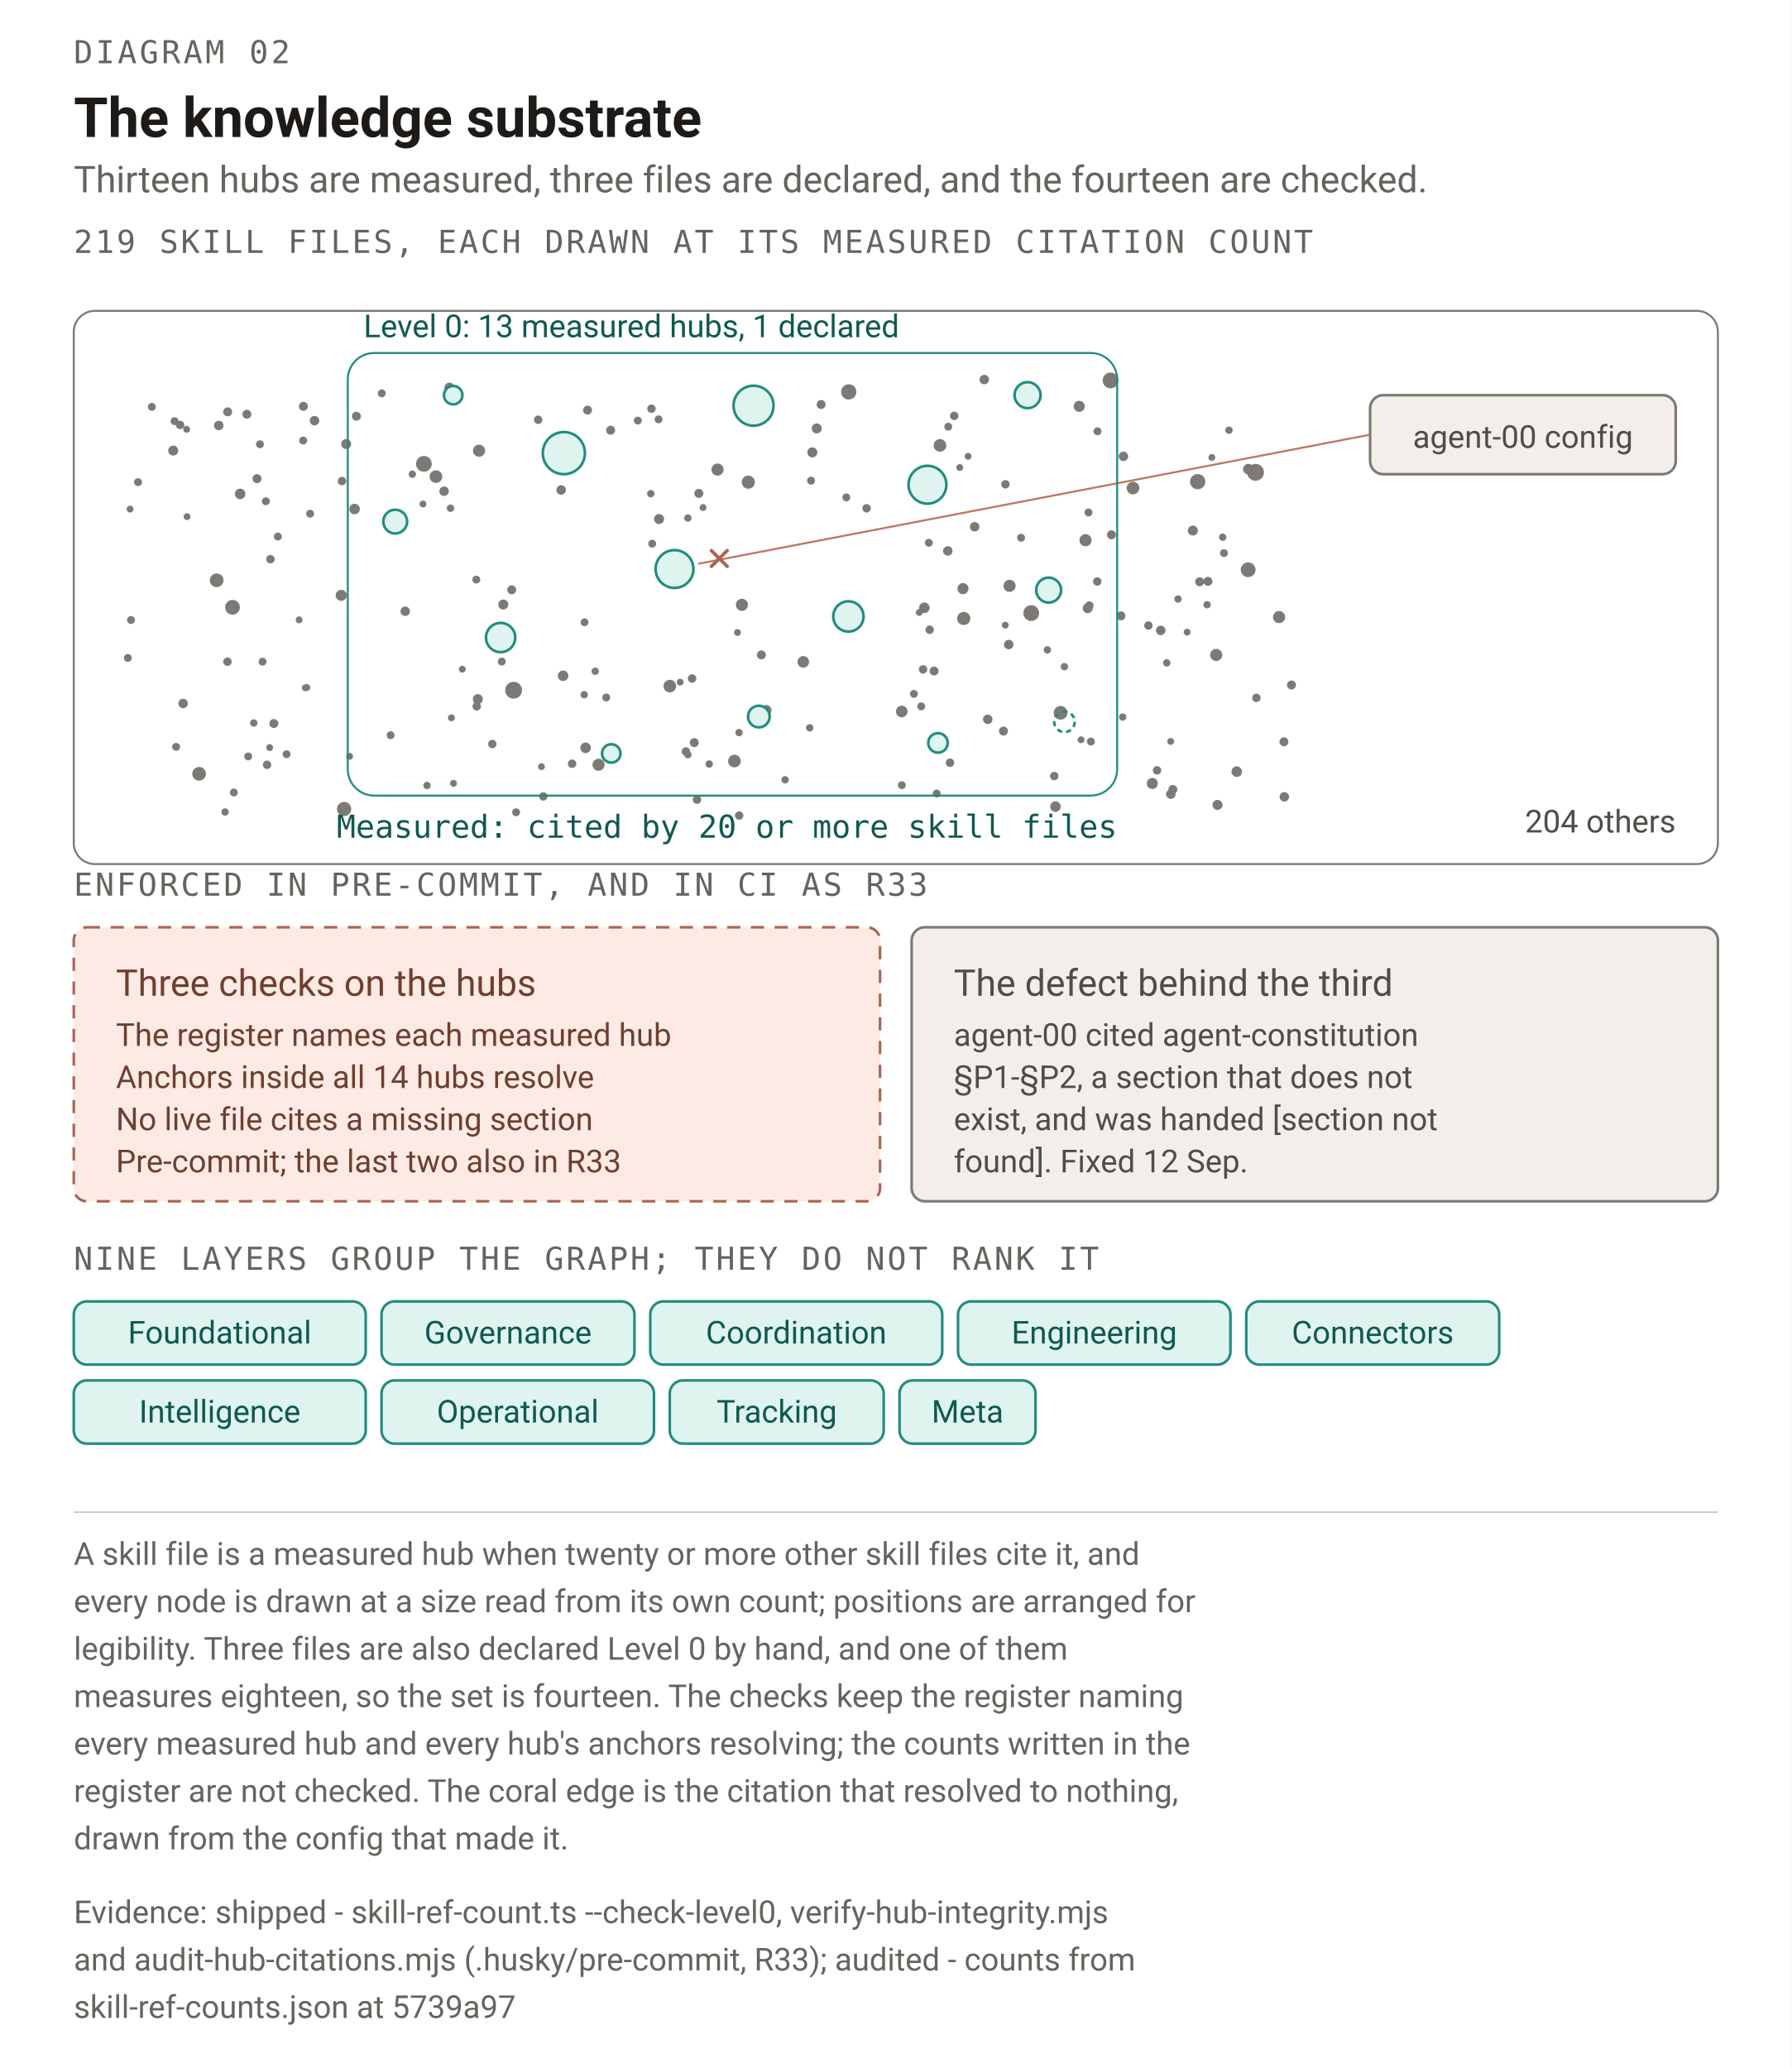
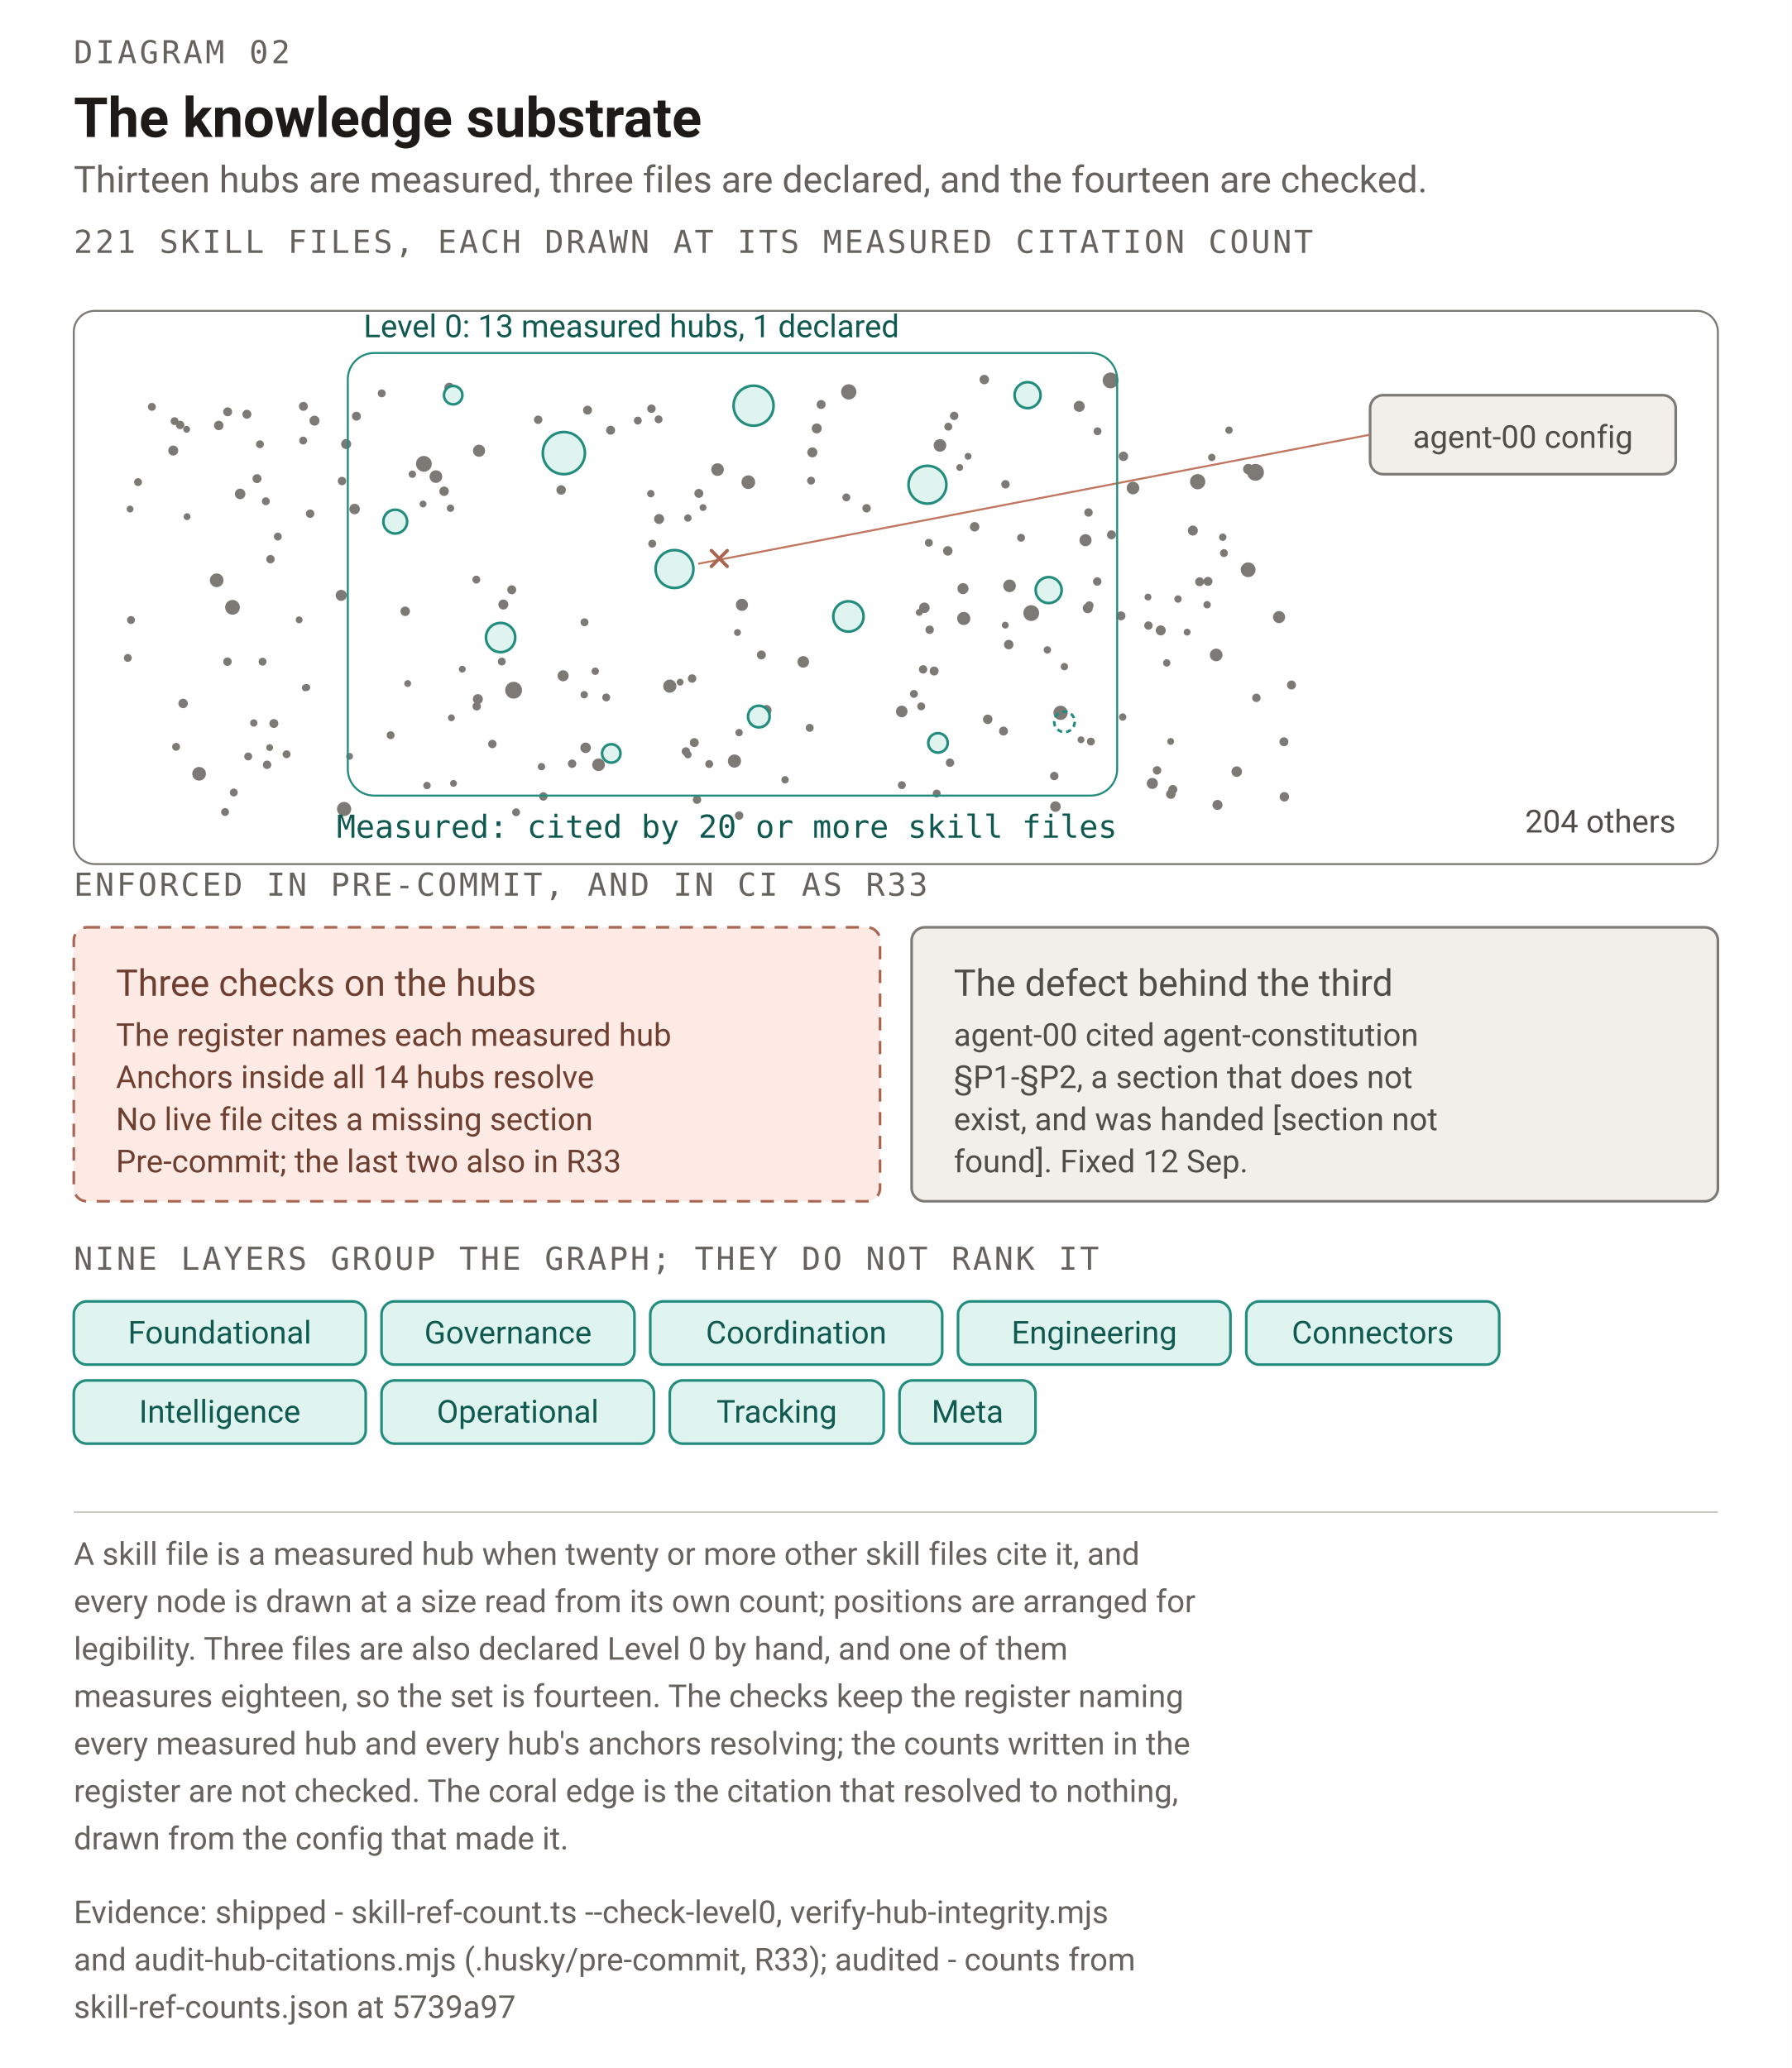
<svg xmlns="http://www.w3.org/2000/svg" viewBox="0 0 680 785" width="100%" role="img" aria-label="The knowledge substrate. Thirteen hubs are measured, three files are declared, and the fourteen are checked.">
  <style>text{font-family:system-ui,-apple-system,'Segoe UI',Roboto,'Helvetica Neue',sans-serif}text.mono{font-family:ui-monospace,'SFMono-Regular','Cascadia Mono','Segoe UI Mono','DejaVu Sans Mono','Liberation Mono',monospace}.num{font-variant-numeric:tabular-nums}@media (prefers-color-scheme:dark){.teal-f{fill:#122925;stroke:#61c2b2}.teal-o{stroke:#61c2b2}.teal-t{fill:#bee8e0}.teal-m{fill:#61c2b2}.teal-h{stroke:#32a091}.purple-f{fill:#242232;stroke:#ada4e6}.purple-o{stroke:#ada4e6}.purple-t{fill:#dddafb}.purple-m{fill:#ada4e6}.purple-h{stroke:#8b81c5}.coral-f{fill:#311f19;stroke:#e39982}.coral-o{stroke:#e39982}.coral-t{fill:#fad5c9}.coral-m{fill:#e39982}.coral-h{stroke:#c0765f}.gray-f{fill:#262421;stroke:#b1ada8}.gray-o{stroke:#b1ada8}.gray-t{fill:#e1ddd8}.gray-m{fill:#b1ada8}.gray-h{stroke:#8f8b87}.surface{fill:#0d0b08}.ink{fill:#ebe7e2}.mute{fill:#dbd7d2}.rule{stroke:#5b5753}}[data-theme=dark] .teal-f{fill:#122925;stroke:#61c2b2}[data-theme=dark] .teal-o{stroke:#61c2b2}[data-theme=dark] .teal-t{fill:#bee8e0}[data-theme=dark] .teal-m{fill:#61c2b2}[data-theme=dark] .teal-h{stroke:#32a091}[data-theme=dark] .purple-f{fill:#242232;stroke:#ada4e6}[data-theme=dark] .purple-o{stroke:#ada4e6}[data-theme=dark] .purple-t{fill:#dddafb}[data-theme=dark] .purple-m{fill:#ada4e6}[data-theme=dark] .purple-h{stroke:#8b81c5}[data-theme=dark] .coral-f{fill:#311f19;stroke:#e39982}[data-theme=dark] .coral-o{stroke:#e39982}[data-theme=dark] .coral-t{fill:#fad5c9}[data-theme=dark] .coral-m{fill:#e39982}[data-theme=dark] .coral-h{stroke:#c0765f}[data-theme=dark] .gray-f{fill:#262421;stroke:#b1ada8}[data-theme=dark] .gray-o{stroke:#b1ada8}[data-theme=dark] .gray-t{fill:#e1ddd8}[data-theme=dark] .gray-m{fill:#b1ada8}[data-theme=dark] .gray-h{stroke:#8f8b87}[data-theme=dark] .surface{fill:#0d0b08}[data-theme=dark] .ink{fill:#ebe7e2}[data-theme=dark] .mute{fill:#dbd7d2}[data-theme=dark] .rule{stroke:#5b5753}[data-theme=light] .teal-f{fill:#dff4ef;stroke:#228c7e}[data-theme=light] .teal-o{stroke:#228c7e}[data-theme=light] .teal-t{fill:#0f5950}[data-theme=light] .teal-m{fill:#228c7e}[data-theme=light] .teal-h{stroke:#32a091}[data-theme=light] .purple-f{fill:#eeecfd;stroke:#7a70af}[data-theme=light] .purple-o{stroke:#7a70af}[data-theme=light] .purple-t{fill:#4d4671}[data-theme=light] .purple-m{fill:#7a70af}[data-theme=light] .purple-h{stroke:#8b81c5}[data-theme=light] .coral-f{fill:#fdeae4;stroke:#aa6550}[data-theme=light] .coral-o{stroke:#aa6550}[data-theme=light] .coral-t{fill:#6e3f30}[data-theme=light] .coral-m{fill:#aa6550}[data-theme=light] .coral-h{stroke:#c0765f}[data-theme=light] .gray-f{fill:#f2eee9;stroke:#7d7a75}[data-theme=light] .gray-o{stroke:#7d7a75}[data-theme=light] .gray-t{fill:#504c48}[data-theme=light] .gray-m{fill:#7d7a75}[data-theme=light] .gray-h{stroke:#8f8b87}[data-theme=light] .surface{fill:#ffffff}[data-theme=light] .ink{fill:#1d1a17}[data-theme=light] .mute{fill:#66635e}[data-theme=light] .rule{stroke:#c1bdb8}</style>
  <defs>
    <marker id="ar-teal" viewBox="0 0 10 10" refX="8.5" refY="5" markerWidth="5" markerHeight="5" orient="auto-start-reverse">
      <path d="M0,1.5 L9,5 L0,8.5" fill="none" stroke="#228c7e" stroke-width="1.4" stroke-linecap="round" stroke-linejoin="round" class="teal-o" />
    </marker>
    <marker id="ar-purple" viewBox="0 0 10 10" refX="8.5" refY="5" markerWidth="5" markerHeight="5" orient="auto-start-reverse">
      <path d="M0,1.5 L9,5 L0,8.5" fill="none" stroke="#7a70af" stroke-width="1.4" stroke-linecap="round" stroke-linejoin="round" class="purple-o" />
    </marker>
    <marker id="ar-coral" viewBox="0 0 10 10" refX="8.5" refY="5" markerWidth="5" markerHeight="5" orient="auto-start-reverse">
      <path d="M0,1.5 L9,5 L0,8.5" fill="none" stroke="#aa6550" stroke-width="1.4" stroke-linecap="round" stroke-linejoin="round" class="coral-o" />
    </marker>
    <marker id="ar-gray" viewBox="0 0 10 10" refX="8.5" refY="5" markerWidth="5" markerHeight="5" orient="auto-start-reverse">
      <path d="M0,1.5 L9,5 L0,8.5" fill="none" stroke="#7d7a75" stroke-width="1.4" stroke-linecap="round" stroke-linejoin="round" class="gray-o" />
    </marker>
  </defs>
  <rect x="0" y="0" width="680" height="785" fill="#ffffff" class="surface" />
  <text x="28" y="24" font-size="12" fill="#66635e" letter-spacing="1.1" class="mute mono">DIAGRAM 02</text>
  <text x="28" y="52" font-size="21" fill="#1d1a17" font-weight="600" class="ink">The knowledge substrate</text>
  <text x="28" y="73" font-size="14" fill="#66635e" class="mute">Thirteen hubs are measured, three files are declared, and the fourteen are checked.</text>
-   <text x="28" y="96" font-size="12" fill="#66635e" font-weight="500" letter-spacing="0.9" class="mute mono">219 SKILL FILES, EACH DRAWN AT ITS MEASURED CITATION COUNT</text>
+   <text x="28" y="96" font-size="12" fill="#66635e" font-weight="500" letter-spacing="0.9" class="mute mono">221 SKILL FILES, EACH DRAWN AT ITS MEASURED CITATION COUNT</text>
  <rect x="28" y="118" width="624" height="210" rx="8" fill="none" stroke="#7d7a75" stroke-width="0.75" class="gray-o" />
  <circle cx="476.51" cy="179.29" r="3.2" fill="#7d7a75" class="gray-m" />
  <circle cx="194.93" cy="262.0" r="3.2" fill="#7d7a75" class="gray-m" />
  <circle cx="160.88" cy="176.07" r="3.0" fill="#7d7a75" class="gray-m" />
  <circle cx="391.39" cy="232.72" r="3.0" fill="#7d7a75" class="gray-m" />
  <circle cx="421.49" cy="144.4" r="3.0" fill="#7d7a75" class="gray-m" />
  <circle cx="454.56" cy="182.84" r="2.9" fill="#7d7a75" class="gray-m" />
  <circle cx="322.13" cy="148.76" r="2.9" fill="#7d7a75" class="gray-m" />
  <circle cx="473.72" cy="216.28" r="2.8" fill="#7d7a75" class="gray-m" />
  <circle cx="88.24" cy="230.53" r="2.8" fill="#7d7a75" class="gray-m" />
  <circle cx="130.6" cy="307.1" r="2.7" fill="#7d7a75" class="gray-m" />
-   <circle cx="402.51" cy="270.58" r="2.6" fill="#7d7a75" class="gray-m" />
+   <circle cx="402.51" cy="270.58" r="2.7" fill="#7d7a75" class="gray-m" />
  <circle cx="82.24" cy="220.27" r="2.6" fill="#7d7a75" class="gray-m" />
  <circle cx="75.56" cy="293.73" r="2.6" fill="#7d7a75" class="gray-m" />
-   <circle cx="284.01" cy="183.03" r="2.5" fill="#7d7a75" class="gray-m" />
+   <circle cx="284.01" cy="183.03" r="2.6" fill="#7d7a75" class="gray-m" />
  <circle cx="365.77" cy="234.77" r="2.5" fill="#7d7a75" class="gray-m" />
-   <circle cx="278.75" cy="288.89" r="2.4" fill="#7d7a75" class="gray-m" />
-   <circle cx="254.22" cy="260.45" r="2.4" fill="#7d7a75" class="gray-m" />
+   <circle cx="278.75" cy="288.89" r="2.5" fill="#7d7a75" class="gray-m" />
+   <circle cx="254.22" cy="260.45" r="2.5" fill="#7d7a75" class="gray-m" />
  <circle cx="430.01" cy="185.25" r="2.4" fill="#7d7a75" class="gray-m" />
  <circle cx="356.75" cy="169.07" r="2.4" fill="#7d7a75" class="gray-m" />
  <circle cx="165.44" cy="180.91" r="2.4" fill="#7d7a75" class="gray-m" />
-   <circle cx="227.17" cy="290.3" r="2.3" fill="#7d7a75" class="gray-m" />
-   <circle cx="272.33" cy="178.25" r="2.3" fill="#7d7a75" class="gray-m" />
-   <circle cx="461.58" cy="248.61" r="2.3" fill="#7d7a75" class="gray-m" />
-   <circle cx="383.16" cy="222.38" r="2.3" fill="#7d7a75" class="gray-m" />
+   <circle cx="227.17" cy="290.3" r="2.4" fill="#7d7a75" class="gray-m" />
+   <circle cx="272.33" cy="178.25" r="2.4" fill="#7d7a75" class="gray-m" />
+   <circle cx="461.58" cy="248.61" r="2.4" fill="#7d7a75" class="gray-m" />
+   <circle cx="383.16" cy="222.38" r="2.4" fill="#7d7a75" class="gray-m" />
  <circle cx="181.81" cy="171.09" r="2.3" fill="#7d7a75" class="gray-m" />
  <circle cx="485.45" cy="234.24" r="2.3" fill="#7d7a75" class="gray-m" />
  <circle cx="411.99" cy="205.06" r="2.3" fill="#7d7a75" class="gray-m" />
  <circle cx="281.59" cy="229.59" r="2.3" fill="#7d7a75" class="gray-m" />
  <circle cx="342.24" cy="270.07" r="2.2" fill="#7d7a75" class="gray-m" />
  <circle cx="304.87" cy="251.24" r="2.2" fill="#7d7a75" class="gray-m" />
  <circle cx="129.5" cy="225.99" r="2.1" fill="#7d7a75" class="gray-m" />
  <circle cx="409.6" cy="154.25" r="2.1" fill="#7d7a75" class="gray-m" />
  <circle cx="365.48" cy="223.44" r="2.1" fill="#7d7a75" class="gray-m" />
  <circle cx="437.35" cy="297.39" r="2.1" fill="#7d7a75" class="gray-m" />
-   <circle cx="213.72" cy="256.52" r="2.0" fill="#7d7a75" class="gray-m" />
+   <circle cx="213.72" cy="256.52" r="2.1" fill="#7d7a75" class="gray-m" />
  <circle cx="469.39" cy="292.91" r="2.0" fill="#7d7a75" class="gray-m" />
  <circle cx="473.79" cy="178.08" r="2.0" fill="#7d7a75" class="gray-m" />
  <circle cx="91.14" cy="187.49" r="2.0" fill="#7d7a75" class="gray-m" />
  <circle cx="134.58" cy="193.22" r="2.0" fill="#7d7a75" class="gray-m" />
  <circle cx="350.83" cy="230.71" r="2.0" fill="#7d7a75" class="gray-m" />
  <circle cx="290.83" cy="269.62" r="2.0" fill="#7d7a75" class="gray-m" />
  <circle cx="222.26" cy="283.86" r="2.0" fill="#7d7a75" class="gray-m" />
  <circle cx="400.58" cy="306.18" r="2.0" fill="#7d7a75" class="gray-m" />
-   <circle cx="213.66" cy="171.31" r="1.9" fill="#7d7a75" class="gray-m" />
+   <circle cx="213.66" cy="171.31" r="2.0" fill="#7d7a75" class="gray-m" />
  <circle cx="309.98" cy="162.63" r="1.9" fill="#7d7a75" class="gray-m" />
  <circle cx="452.73" cy="201.4" r="1.9" fill="#7d7a75" class="gray-m" />
  <circle cx="191.03" cy="229.47" r="1.9" fill="#7d7a75" class="gray-m" />
  <circle cx="65.75" cy="171.03" r="1.9" fill="#7d7a75" class="gray-m" />
  <circle cx="170.56" cy="147.17" r="1.9" fill="#7d7a75" class="gray-m" />
  <circle cx="412.84" cy="230.87" r="1.9" fill="#7d7a75" class="gray-m" />
  <circle cx="308.31" cy="171.72" r="1.9" fill="#7d7a75" class="gray-m" />
  <circle cx="181.36" cy="265.38" r="1.9" fill="#7d7a75" class="gray-m" />
  <circle cx="462.09" cy="305.54" r="1.9" fill="#7d7a75" class="gray-m" />
  <circle cx="131.38" cy="168.55" r="1.9" fill="#7d7a75" class="gray-m" />
  <circle cx="250.14" cy="197.01" r="1.9" fill="#7d7a75" class="gray-m" />
-   <circle cx="119.37" cy="159.68" r="1.8" fill="#7d7a75" class="gray-m" />
-   <circle cx="440.54" cy="239.3" r="1.8" fill="#7d7a75" class="gray-m" />
+   <circle cx="119.37" cy="159.68" r="1.9" fill="#7d7a75" class="gray-m" />
+   <circle cx="440.54" cy="239.3" r="1.9" fill="#7d7a75" class="gray-m" />
  <circle cx="369.91" cy="199.96" r="1.8" fill="#7d7a75" class="gray-m" />
  <circle cx="153.79" cy="232.04" r="1.8" fill="#7d7a75" class="gray-m" />
  <circle cx="373.57" cy="144.08" r="1.8" fill="#7d7a75" class="gray-m" />
  <circle cx="168.55" cy="186.47" r="1.8" fill="#7d7a75" class="gray-m" />
  <circle cx="212.97" cy="185.99" r="1.8" fill="#7d7a75" class="gray-m" />
  <circle cx="444.37" cy="301.45" r="1.8" fill="#7d7a75" class="gray-m" />
  <circle cx="382.85" cy="244.68" r="1.8" fill="#7d7a75" class="gray-m" />
  <circle cx="359.72" cy="209.11" r="1.8" fill="#7d7a75" class="gray-m" />
  <circle cx="426.38" cy="173.22" r="1.8" fill="#7d7a75" class="gray-m" />
  <circle cx="83.03" cy="161.51" r="1.8" fill="#7d7a75" class="gray-m" />
  <circle cx="69.5" cy="267.03" r="1.8" fill="#7d7a75" class="gray-m" />
  <circle cx="374.87" cy="273.05" r="1.8" fill="#7d7a75" class="gray-m" />
  <circle cx="487.46" cy="302.46" r="1.8" fill="#7d7a75" class="gray-m" />
  <circle cx="135.27" cy="157.99" r="1.7" fill="#7d7a75" class="gray-m" />
  <circle cx="425.44" cy="233.78" r="1.7" fill="#7d7a75" class="gray-m" />
  <circle cx="194.22" cy="223.88" r="1.7" fill="#7d7a75" class="gray-m" />
  <circle cx="487.3" cy="281.58" r="1.7" fill="#7d7a75" class="gray-m" />
  <circle cx="115.15" cy="154.25" r="1.7" fill="#7d7a75" class="gray-m" />
  <circle cx="458.47" cy="220.68" r="1.7" fill="#7d7a75" class="gray-m" />
  <circle cx="93.71" cy="157.24" r="1.7" fill="#7d7a75" class="gray-m" />
  <circle cx="288.97" cy="248.61" r="1.7" fill="#7d7a75" class="gray-m" />
  <circle cx="97.54" cy="181.69" r="1.7" fill="#7d7a75" class="gray-m" />
  <circle cx="354.53" cy="254.72" r="1.7" fill="#7d7a75" class="gray-m" />
  <circle cx="265.23" cy="187.29" r="1.7" fill="#7d7a75" class="gray-m" />
  <circle cx="421.84" cy="203.01" r="1.7" fill="#7d7a75" class="gray-m" />
  <circle cx="86.4" cy="156.32" r="1.7" fill="#7d7a75" class="gray-m" />
  <circle cx="103.94" cy="274.64" r="1.7" fill="#7d7a75" class="gray-m" />
  <circle cx="380.86" cy="277.51" r="1.7" fill="#7d7a75" class="gray-m" />
  <circle cx="231.75" cy="163.31" r="1.7" fill="#7d7a75" class="gray-m" />
  <circle cx="222.99" cy="155.69" r="1.7" fill="#7d7a75" class="gray-m" />
  <circle cx="311.65" cy="153.54" r="1.7" fill="#7d7a75" class="gray-m" />
  <circle cx="445.13" cy="299.68" r="1.7" fill="#7d7a75" class="gray-m" />
  <circle cx="455.31" cy="220.83" r="1.7" fill="#7d7a75" class="gray-m" />
  <circle cx="490.16" cy="260.02" r="1.7" fill="#7d7a75" class="gray-m" />
  <circle cx="263.5" cy="281.89" r="1.7" fill="#7d7a75" class="gray-m" />
  <circle cx="247.24" cy="155.14" r="1.6" fill="#7d7a75" class="gray-m" />
  <circle cx="362.14" cy="157.86" r="1.6" fill="#7d7a75" class="gray-m" />
  <circle cx="360.56" cy="289.52" r="1.6" fill="#7d7a75" class="gray-m" />
  <circle cx="416.44" cy="220.73" r="1.6" fill="#7d7a75" class="gray-m" />
  <circle cx="101.36" cy="290.31" r="1.6" fill="#7d7a75" class="gray-m" />
  <circle cx="217.13" cy="289.9" r="1.6" fill="#7d7a75" class="gray-m" />
  <circle cx="180.93" cy="268.11" r="1.6" fill="#7d7a75" class="gray-m" />
  <circle cx="352.84" cy="239.05" r="1.6" fill="#7d7a75" class="gray-m" />
  <circle cx="186.86" cy="282.42" r="1.6" fill="#7d7a75" class="gray-m" />
  <circle cx="102.65" cy="212.26" r="1.6" fill="#7d7a75" class="gray-m" />
  <circle cx="260.32" cy="285.25" r="1.6" fill="#7d7a75" class="gray-m" />
  <circle cx="262.67" cy="257.56" r="1.6" fill="#7d7a75" class="gray-m" />
  <circle cx="280.53" cy="309.58" r="1.6" fill="#7d7a75" class="gray-m" />
  <circle cx="476.84" cy="264.9" r="1.6" fill="#7d7a75" class="gray-m" />
  <circle cx="350.34" cy="254.09" r="1.6" fill="#7d7a75" class="gray-m" />
  <circle cx="129.8" cy="182.6" r="1.6" fill="#7d7a75" class="gray-m" />
  <circle cx="328.89" cy="192.94" r="1.6" fill="#7d7a75" class="gray-m" />
  <circle cx="435.87" cy="237.45" r="1.6" fill="#7d7a75" class="gray-m" />
  <circle cx="413.44" cy="229.85" r="1.6" fill="#7d7a75" class="gray-m" />
  <circle cx="206.22" cy="302.32" r="1.6" fill="#7d7a75" class="gray-m" />
  <circle cx="68.36" cy="161.31" r="1.6" fill="#7d7a75" class="gray-m" />
  <circle cx="400.13" cy="294.58" r="1.6" fill="#7d7a75" class="gray-m" />
  <circle cx="439.14" cy="292.43" r="1.6" fill="#7d7a75" class="gray-m" />
  <circle cx="86.33" cy="251.17" r="1.6" fill="#7d7a75" class="gray-m" />
  <circle cx="381.61" cy="183.83" r="1.6" fill="#7d7a75" class="gray-m" />
  <circle cx="264.54" cy="303.55" r="1.6" fill="#7d7a75" class="gray-m" />
  <circle cx="204.26" cy="159.34" r="1.6" fill="#7d7a75" class="gray-m" />
-   <circle cx="413.12" cy="194.53" r="1.5" fill="#7d7a75" class="gray-m" />
-   <circle cx="117.7" cy="195.0" r="1.5" fill="#7d7a75" class="gray-m" />
+   <circle cx="413.12" cy="194.53" r="1.6" fill="#7d7a75" class="gray-m" />
+   <circle cx="117.7" cy="195.0" r="1.6" fill="#7d7a75" class="gray-m" />
  <circle cx="180.78" cy="220.02" r="1.5" fill="#7d7a75" class="gray-m" />
  <circle cx="321.21" cy="188.81" r="1.5" fill="#7d7a75" class="gray-m" />
  <circle cx="48.51" cy="249.74" r="1.5" fill="#7d7a75" class="gray-m" />
  <circle cx="472.43" cy="215.98" r="1.5" fill="#7d7a75" class="gray-m" />
  <circle cx="387.53" cy="204.13" r="1.5" fill="#7d7a75" class="gray-m" />
  <circle cx="94.2" cy="287.14" r="1.5" fill="#7d7a75" class="gray-m" />
  <circle cx="355.51" cy="301.22" r="1.5" fill="#7d7a75" class="gray-m" />
  <circle cx="352.52" cy="206.03" r="1.5" fill="#7d7a75" class="gray-m" />
  <circle cx="88.73" cy="300.83" r="1.5" fill="#7d7a75" class="gray-m" />
  <circle cx="247.54" cy="206.38" r="1.5" fill="#7d7a75" class="gray-m" />
  <circle cx="464.54" cy="209.95" r="1.5" fill="#7d7a75" class="gray-m" />
  <circle cx="195.88" cy="308.34" r="1.5" fill="#7d7a75" class="gray-m" />
  <circle cx="307.83" cy="182.45" r="1.5" fill="#7d7a75" class="gray-m" />
  <circle cx="221.84" cy="236.21" r="1.5" fill="#7d7a75" class="gray-m" />
  <circle cx="99.65" cy="251.17" r="1.5" fill="#7d7a75" class="gray-m" />
  <circle cx="359.9" cy="161.96" r="1.5" fill="#7d7a75" class="gray-m" />
  <circle cx="414.02" cy="281.49" r="1.5" fill="#7d7a75" class="gray-m" />
  <circle cx="342.28" cy="298.04" r="1.5" fill="#7d7a75" class="gray-m" />
  <circle cx="108.77" cy="286.31" r="1.5" fill="#7d7a75" class="gray-m" />
  <circle cx="349.63" cy="268.13" r="1.5" fill="#7d7a75" class="gray-m" />
  <circle cx="416.54" cy="163.71" r="1.5" fill="#7d7a75" class="gray-m" />
  <circle cx="346.86" cy="263.4" r="1.5" fill="#7d7a75" class="gray-m" />
  <circle cx="249.95" cy="159.18" r="1.5" fill="#7d7a75" class="gray-m" />
  <circle cx="230.08" cy="264.75" r="1.5" fill="#7d7a75" class="gray-m" />
  <circle cx="66.83" cy="283.49" r="1.5" fill="#7d7a75" class="gray-m" />
  <circle cx="98.66" cy="168.63" r="1.5" fill="#7d7a75" class="gray-m" />
  <circle cx="57.63" cy="154.44" r="1.5" fill="#7d7a75" class="gray-m" />
  <circle cx="190.45" cy="251.12" r="1.5" fill="#7d7a75" class="gray-m" />
  <circle cx="144.89" cy="149.31" r="1.5" fill="#7d7a75" class="gray-m" />
  <circle cx="242.07" cy="159.65" r="1.5" fill="#7d7a75" class="gray-m" />
  <circle cx="100.9" cy="190.28" r="1.5" fill="#7d7a75" class="gray-m" />
  <circle cx="52.39" cy="183.01" r="1.5" fill="#7d7a75" class="gray-m" />
  <circle cx="105.45" cy="203.67" r="1.5" fill="#7d7a75" class="gray-m" />
  <circle cx="115.07" cy="167.23" r="1.5" fill="#7d7a75" class="gray-m" />
  <circle cx="49.72" cy="235.36" r="1.5" fill="#7d7a75" class="gray-m" />
  <circle cx="66.25" cy="159.86" r="1.5" fill="#7d7a75" class="gray-m" />
  <circle cx="148.26" cy="279.08" r="1.5" fill="#7d7a75" class="gray-m" />
-   <circle cx="85.42" cy="308.24" r="1.4" fill="#7d7a75" class="gray-m" />
-   <circle cx="269.17" cy="290.02" r="1.4" fill="#7d7a75" class="gray-m" />
-   <circle cx="307.32" cy="276.29" r="1.4" fill="#7d7a75" class="gray-m" />
+   <circle cx="85.42" cy="308.24" r="1.5" fill="#7d7a75" class="gray-m" />
+   <circle cx="269.17" cy="290.02" r="1.5" fill="#7d7a75" class="gray-m" />
+   <circle cx="307.32" cy="276.29" r="1.5" fill="#7d7a75" class="gray-m" />
  <circle cx="96.32" cy="274.44" r="1.4" fill="#7d7a75" class="gray-m" />
  <circle cx="247.0" cy="187.39" r="1.4" fill="#7d7a75" class="gray-m" />
  <circle cx="221.73" cy="263.71" r="1.4" fill="#7d7a75" class="gray-m" />
  <circle cx="464.07" cy="203.92" r="1.4" fill="#7d7a75" class="gray-m" />
  <circle cx="458.13" cy="229.55" r="1.4" fill="#7d7a75" class="gray-m" />
  <circle cx="403.97" cy="253.05" r="1.4" fill="#7d7a75" class="gray-m" />
  <circle cx="397.51" cy="246.7" r="1.4" fill="#7d7a75" class="gray-m" />
  <circle cx="466.44" cy="163.29" r="1.4" fill="#7d7a75" class="gray-m" />
  <circle cx="297.96" cy="296.0" r="1.4" fill="#7d7a75" class="gray-m" />
  <circle cx="447.09" cy="227.39" r="1.4" fill="#7d7a75" class="gray-m" />
  <circle cx="156.5" cy="180.01" r="1.4" fill="#7d7a75" class="gray-m" />
  <circle cx="162.06" cy="298.17" r="1.4" fill="#7d7a75" class="gray-m" />
  <circle cx="426.1" cy="272.18" r="1.4" fill="#7d7a75" class="gray-m" />
  <circle cx="225.91" cy="254.8" r="1.4" fill="#7d7a75" class="gray-m" />
  <circle cx="442.82" cy="251.63" r="1.4" fill="#7d7a75" class="gray-m" />
  <circle cx="280.5" cy="278.09" r="1.4" fill="#7d7a75" class="gray-m" />
  <circle cx="261.07" cy="196.64" r="1.4" fill="#7d7a75" class="gray-m" />
  <circle cx="261.08" cy="286.47" r="1.4" fill="#7d7a75" class="gray-m" />
  <circle cx="170.98" cy="192.92" r="1.4" fill="#7d7a75" class="gray-m" />
-   <circle cx="205.51" cy="291.02" r="1.3" fill="#7d7a75" class="gray-m" />
-   <circle cx="459.92" cy="173.64" r="1.3" fill="#7d7a75" class="gray-m" />
+   <circle cx="205.51" cy="291.02" r="1.4" fill="#7d7a75" class="gray-m" />
+   <circle cx="459.92" cy="173.64" r="1.4" fill="#7d7a75" class="gray-m" />
  <circle cx="160.55" cy="191.32" r="1.3" fill="#7d7a75" class="gray-m" />
  <circle cx="172.12" cy="297.36" r="1.3" fill="#7d7a75" class="gray-m" />
  <circle cx="171.32" cy="272.47" r="1.3" fill="#7d7a75" class="gray-m" />
  <circle cx="116.44" cy="260.96" r="1.3" fill="#7d7a75" class="gray-m" />
  <circle cx="115.86" cy="261.09" r="1.3" fill="#7d7a75" class="gray-m" />
  <circle cx="364.26" cy="177.46" r="1.3" fill="#7d7a75" class="gray-m" />
  <circle cx="266.83" cy="192.66" r="1.3" fill="#7d7a75" class="gray-m" />
  <circle cx="175.45" cy="254.01" r="1.3" fill="#7d7a75" class="gray-m" />
  <circle cx="102.34" cy="283.78" r="1.3" fill="#7d7a75" class="gray-m" />
  <circle cx="450.55" cy="239.96" r="1.3" fill="#7d7a75" class="gray-m" />
  <circle cx="279.89" cy="240.1" r="1.3" fill="#7d7a75" class="gray-m" />
  <circle cx="71.0" cy="196.12" r="1.3" fill="#7d7a75" class="gray-m" />
  <circle cx="367.42" cy="173.21" r="1.3" fill="#7d7a75" class="gray-m" />
  <circle cx="113.53" cy="235.29" r="1.3" fill="#7d7a75" class="gray-m" />
  <circle cx="381.54" cy="237.3" r="1.3" fill="#7d7a75" class="gray-m" />
  <circle cx="132.67" cy="287.1" r="1.3" fill="#7d7a75" class="gray-m" />
  <circle cx="70.83" cy="162.96" r="1.3" fill="#7d7a75" class="gray-m" />
  <circle cx="49.37" cy="193.24" r="1.3" fill="#7d7a75" class="gray-m" />
  <circle cx="410.29" cy="280.81" r="1.3" fill="#7d7a75" class="gray-m" />
  <circle cx="351.79" cy="190.1" r="1.3" fill="#7d7a75" class="gray-m" />
  <circle cx="348.89" cy="232.47" r="1.3" fill="#7d7a75" class="gray-m" />
  <circle cx="258.13" cy="258.94" r="1.3" fill="#7d7a75" class="gray-m" />
  <circle cx="444.31" cy="281.45" r="1.3" fill="#7d7a75" class="gray-m" />
+   <circle cx="435.69" cy="226.64" r="1.3" fill="#7d7a75" class="gray-m" />
+   <circle cx="154.73" cy="259.46" r="1.3" fill="#7d7a75" class="gray-m" />
  <rect x="520" y="150" width="116" height="30" rx="5" fill="#f2eee9" stroke="#7d7a75" stroke-width="1.0" class="gray-f" />
  <text x="578" y="170" font-size="12" fill="#504c48" text-anchor="middle" class="gray-t">agent-00 config</text>
  <line x1="520" y1="165" x2="265" y2="214" stroke="#c0765f" stroke-width="0.75" class="coral-h" />
  <path d="M270,209 l6,6 M276,209 l-6,6" stroke="#aa6550" stroke-width="1.3" stroke-linecap="round" class="coral-o" />
  <circle cx="214" cy="172" r="8.0" fill="#dff4ef" stroke="#228c7e" stroke-width="1" class="teal-f" />
  <circle cx="286" cy="154" r="7.59" fill="#dff4ef" stroke="#228c7e" stroke-width="1" class="teal-f" />
  <circle cx="352" cy="184" r="7.18" fill="#dff4ef" stroke="#228c7e" stroke-width="1" class="teal-f" />
  <circle cx="256" cy="216" r="7.18" fill="#dff4ef" stroke="#228c7e" stroke-width="1" class="teal-f" />
  <circle cx="322" cy="234" r="5.75" fill="#dff4ef" stroke="#228c7e" stroke-width="1" class="teal-f" />
  <circle cx="190" cy="242" r="5.55" fill="#dff4ef" stroke="#228c7e" stroke-width="1" class="teal-f" />
  <circle cx="390" cy="150" r="4.93" fill="#dff4ef" stroke="#228c7e" stroke-width="1" class="teal-f" />
-   <circle cx="398" cy="224" r="4.73" fill="#dff4ef" stroke="#228c7e" stroke-width="1" class="teal-f" />
+   <circle cx="398" cy="224" r="4.93" fill="#dff4ef" stroke="#228c7e" stroke-width="1" class="teal-f" />
  <circle cx="150" cy="198" r="4.52" fill="#dff4ef" stroke="#228c7e" stroke-width="1" class="teal-f" />
  <circle cx="288" cy="272" r="4.11" fill="#dff4ef" stroke="#228c7e" stroke-width="1" class="teal-f" />
  <circle cx="356" cy="282" r="3.7" fill="#dff4ef" stroke="#228c7e" stroke-width="1" class="teal-f" />
  <circle cx="172" cy="150" r="3.5" fill="#dff4ef" stroke="#228c7e" stroke-width="1" class="teal-f" />
  <circle cx="232" cy="286" r="3.5" fill="#dff4ef" stroke="#228c7e" stroke-width="1" class="teal-f" />
  <circle cx="404" cy="274" r="3.9" fill="none" stroke="#228c7e" stroke-width="1" stroke-dasharray="2 1.5" class="teal-o" />
  <rect x="132" y="134" width="292" height="168" rx="10" fill="none" stroke="#228c7e" stroke-width="0.75" class="teal-o" />
  <text x="138" y="128" font-size="12" fill="#0f5950" class="teal-t">Level 0: 13 measured hubs, 1 declared</text>
  <text x="424" y="318" font-size="12" fill="#0f5950" text-anchor="end" font-weight="500" class="teal-t mono">Measured: cited by 20 or more skill files</text>
  <text x="636" y="316" font-size="12" fill="#504c48" text-anchor="end" class="gray-t">204 others</text>
  <text x="28" y="340" font-size="12" fill="#66635e" font-weight="500" letter-spacing="0.9" class="mute mono">ENFORCED IN PRE-COMMIT, AND IN CI AS R33</text>
  <rect x="28" y="352" width="306" height="104" rx="5" fill="#fdeae4" stroke="#aa6550" stroke-width="1.0" stroke-dasharray="5 4" class="coral-f" />
  <text x="44" y="378" font-size="14" fill="#6e3f30" class="coral-t">Three checks on the hubs</text>
  <text x="44" y="397" font-size="12" fill="#6e3f30" class="coral-t">The register names each measured hub</text>
  <text x="44" y="413" font-size="12" fill="#6e3f30" class="coral-t">Anchors inside all 14 hubs resolve</text>
  <text x="44" y="429" font-size="12" fill="#6e3f30" class="coral-t">No live file cites a missing section</text>
  <text x="44" y="445" font-size="12" fill="#6e3f30" class="coral-t">Pre-commit; the last two also in R33</text>
  <rect x="346" y="352" width="306" height="104" rx="5" fill="#f2eee9" stroke="#7d7a75" stroke-width="1.0" class="gray-f" />
  <text x="362" y="378" font-size="14" fill="#504c48" class="gray-t">The defect behind the third</text>
  <text x="362" y="397" font-size="12" fill="#504c48" class="gray-t">agent-00 cited agent-constitution</text>
  <text x="362" y="413" font-size="12" fill="#504c48" class="gray-t">§P1-§P2, a section that does not</text>
  <text x="362" y="429" font-size="12" fill="#504c48" class="gray-t">exist, and was handed [section not</text>
  <text x="362" y="445" font-size="12" fill="#504c48" class="gray-t">found]. Fixed 12 Sep.</text>
  <text x="28" y="482" font-size="12" fill="#66635e" font-weight="500" letter-spacing="0.9" class="mute mono">NINE LAYERS GROUP THE GRAPH; THEY DO NOT RANK IT</text>
  <rect x="28" y="494" width="110.8" height="24" rx="5" fill="#dff4ef" stroke="#228c7e" stroke-width="1.0" class="teal-f" />
  <text x="83.4" y="510" font-size="12" fill="#0f5950" text-anchor="middle" class="teal-t">Foundational</text>
  <rect x="144.8" y="494" width="96.0" height="24" rx="5" fill="#dff4ef" stroke="#228c7e" stroke-width="1.0" class="teal-f" />
  <text x="192.8" y="510" font-size="12" fill="#0f5950" text-anchor="middle" class="teal-t">Governance</text>
  <rect x="246.8" y="494" width="110.8" height="24" rx="5" fill="#dff4ef" stroke="#228c7e" stroke-width="1.0" class="teal-f" />
  <text x="302.2" y="510" font-size="12" fill="#0f5950" text-anchor="middle" class="teal-t">Coordination</text>
  <rect x="363.6" y="494" width="103.4" height="24" rx="5" fill="#dff4ef" stroke="#228c7e" stroke-width="1.0" class="teal-f" />
  <text x="415.3" y="510" font-size="12" fill="#0f5950" text-anchor="middle" class="teal-t">Engineering</text>
  <rect x="473.0" y="494" width="96.0" height="24" rx="5" fill="#dff4ef" stroke="#228c7e" stroke-width="1.0" class="teal-f" />
  <text x="521.0" y="510" font-size="12" fill="#0f5950" text-anchor="middle" class="teal-t">Connectors</text>
  <rect x="28" y="524" width="110.8" height="24" rx="5" fill="#dff4ef" stroke="#228c7e" stroke-width="1.0" class="teal-f" />
  <text x="83.4" y="540" font-size="12" fill="#0f5950" text-anchor="middle" class="teal-t">Intelligence</text>
  <rect x="144.8" y="524" width="103.4" height="24" rx="5" fill="#dff4ef" stroke="#228c7e" stroke-width="1.0" class="teal-f" />
  <text x="196.5" y="540" font-size="12" fill="#0f5950" text-anchor="middle" class="teal-t">Operational</text>
  <rect x="254.2" y="524" width="81.2" height="24" rx="5" fill="#dff4ef" stroke="#228c7e" stroke-width="1.0" class="teal-f" />
  <text x="294.8" y="540" font-size="12" fill="#0f5950" text-anchor="middle" class="teal-t">Tracking</text>
  <rect x="341.4" y="524" width="51.6" height="24" rx="5" fill="#dff4ef" stroke="#228c7e" stroke-width="1.0" class="teal-f" />
  <text x="367.2" y="540" font-size="12" fill="#0f5950" text-anchor="middle" class="teal-t">Meta</text>
  <line x1="28" y1="574" x2="652" y2="574" stroke="#c1bdb8" stroke-width="0.5" class="rule" />
  <text x="28" y="594" font-size="12" fill="#66635e" class="mute">A skill file is a measured hub when twenty or more other skill files cite it, and</text>
  <text x="28" y="612" font-size="12" fill="#66635e" class="mute">every node is drawn at a size read from its own count; positions are arranged for</text>
  <text x="28" y="630" font-size="12" fill="#66635e" class="mute">legibility. Three files are also declared Level 0 by hand, and one of them</text>
  <text x="28" y="648" font-size="12" fill="#66635e" class="mute">measures eighteen, so the set is fourteen. The checks keep the register naming</text>
  <text x="28" y="666" font-size="12" fill="#66635e" class="mute">every measured hub and every hub's anchors resolving; the counts written in the</text>
  <text x="28" y="684" font-size="12" fill="#66635e" class="mute">register are not checked. The coral edge is the citation that resolved to nothing,</text>
  <text x="28" y="702" font-size="12" fill="#66635e" class="mute">drawn from the config that made it.</text>
  <text x="28" y="730" font-size="12" fill="#66635e" class="mute">Evidence: shipped - skill-ref-count.ts --check-level0, verify-hub-integrity.mjs</text>
  <text x="28" y="748" font-size="12" fill="#66635e" class="mute">and audit-hub-citations.mjs (.husky/pre-commit, R33); audited - counts from</text>
  <text x="28" y="766" font-size="12" fill="#66635e" class="mute">skill-ref-counts.json at 5739a97</text>
</svg>
